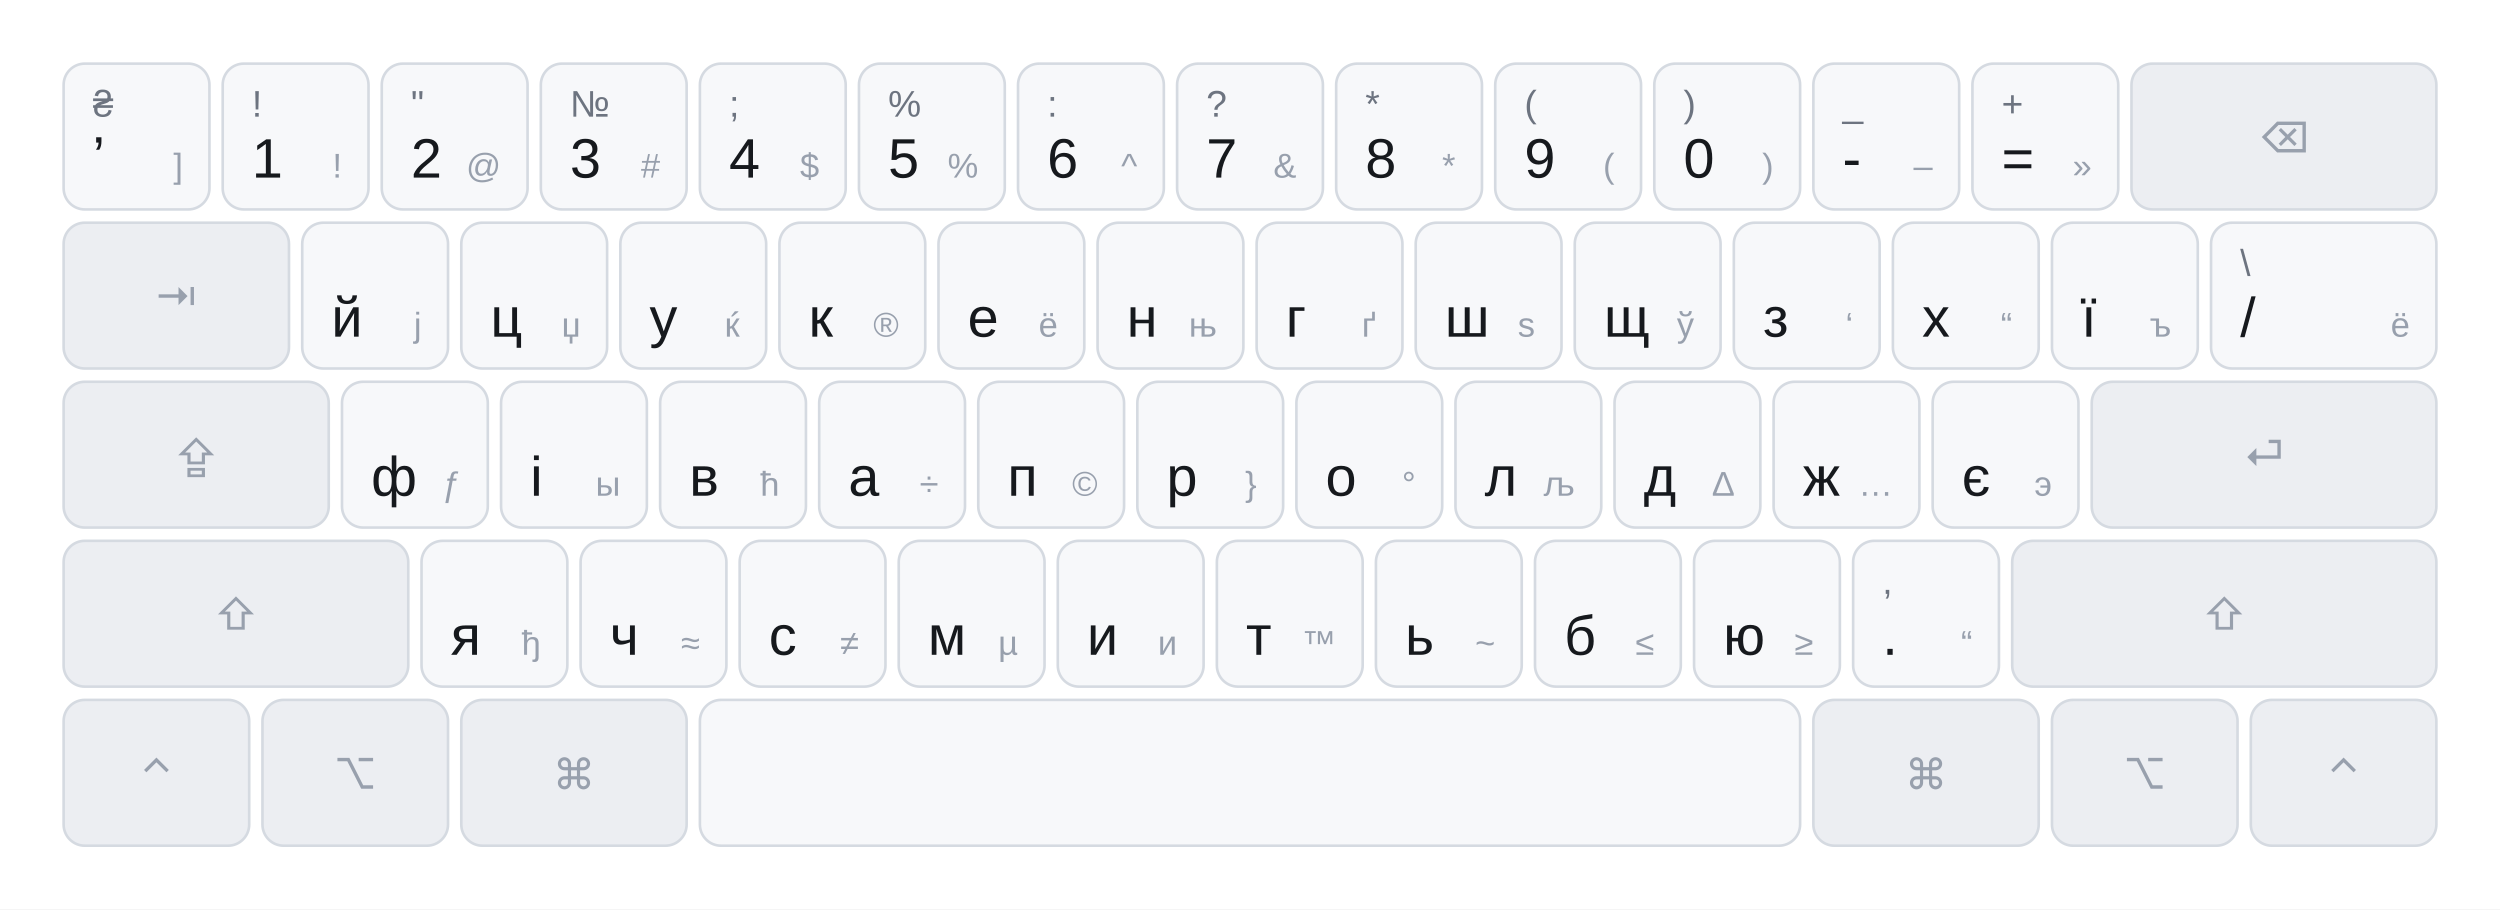
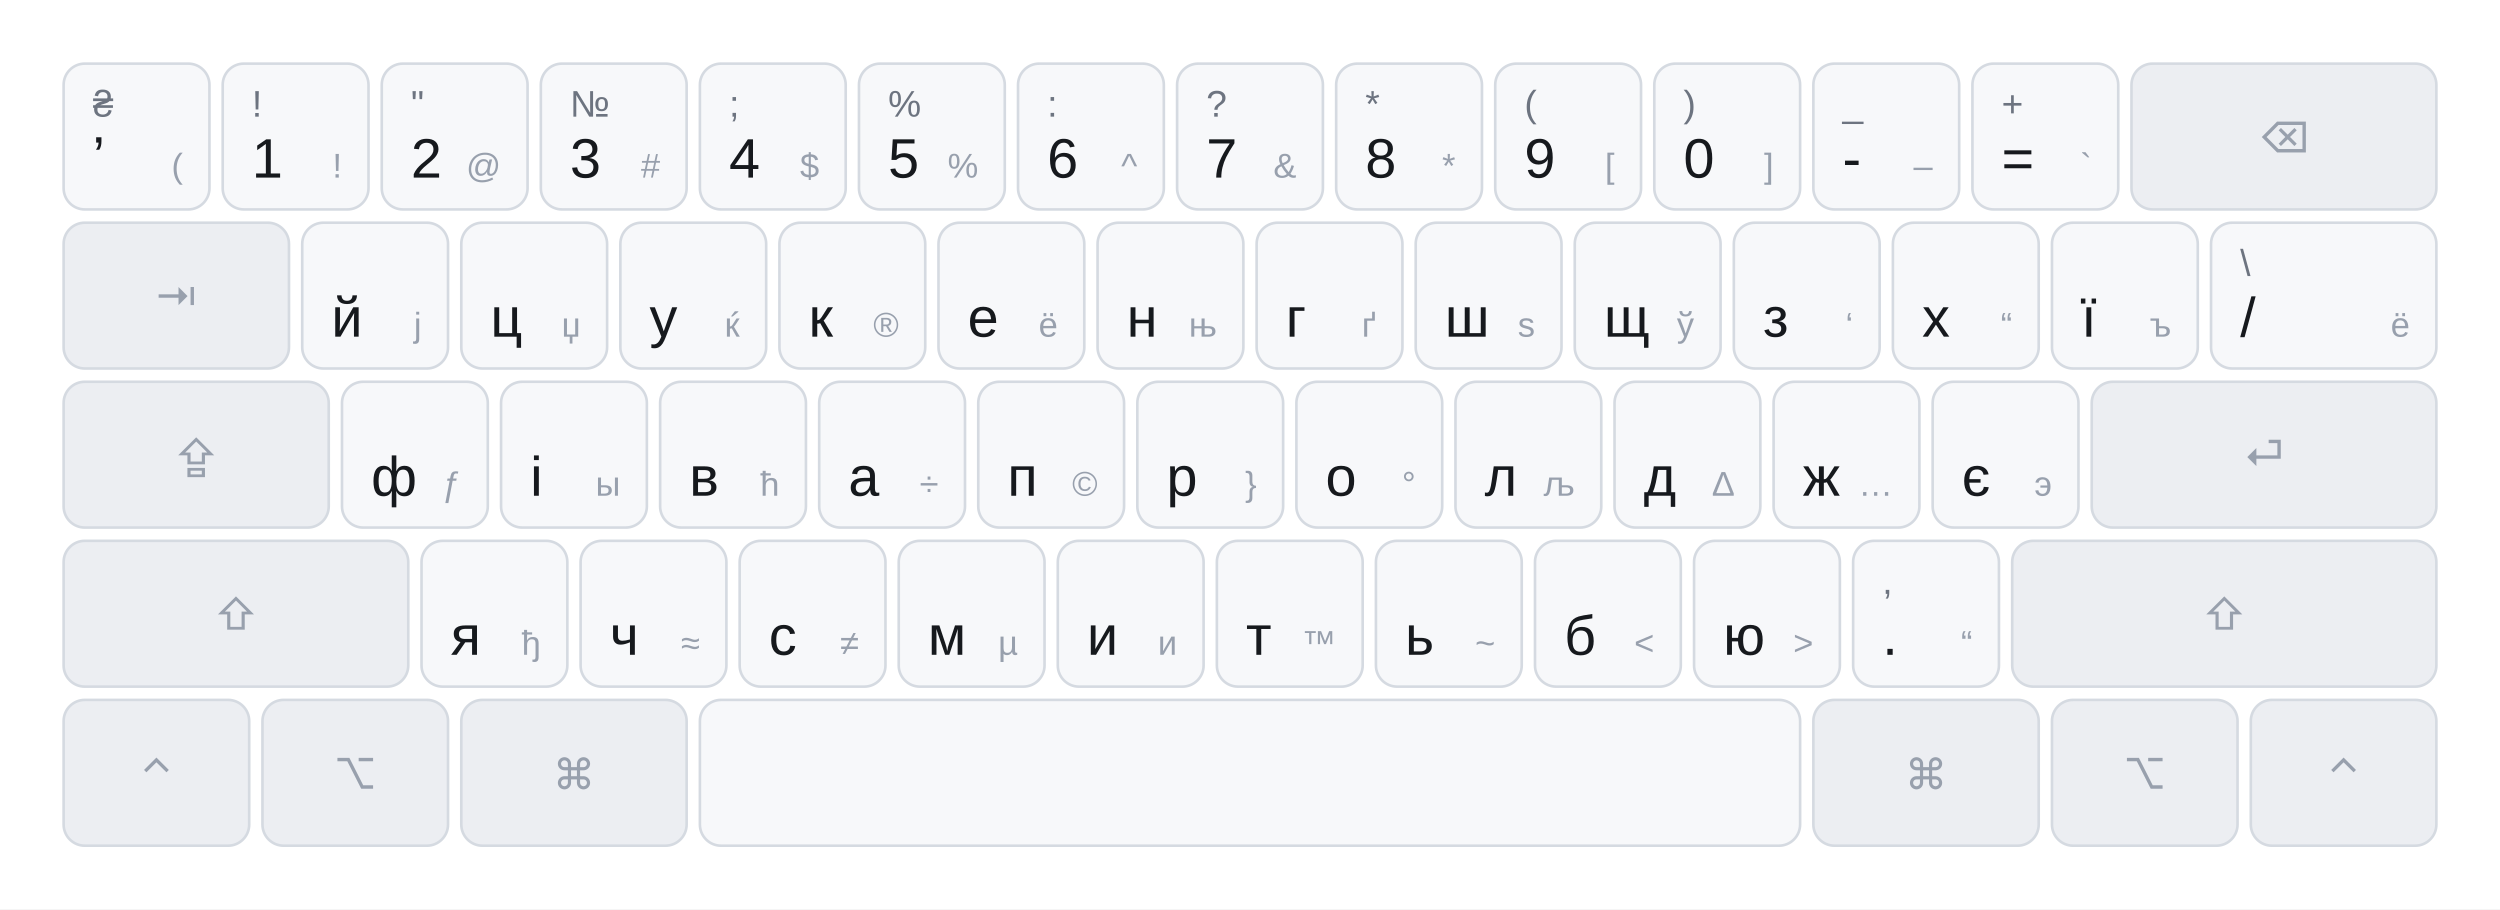
<svg xmlns="http://www.w3.org/2000/svg" width="943" height="343" viewBox="0 0 943 343" font-family="ui-sans-serif, -apple-system, BlinkMacSystemFont, 'SF Pro Text', 'Helvetica Neue', 'Segoe UI', Arial, sans-serif" role="img" aria-label="Ukrainian - Mac PC keyboard diagram: each key shows its unmodified character, its shifted character where it differs, and its option character.">
  <rect width="943" height="343" fill="#ffffff" />
  <rect x="24" y="24" width="55" height="55" rx="8" fill="#f7f8fa" stroke="#d5dae1" stroke-width="1" />
  <text x="35" y="67" font-size="21" fill="#16191d" text-anchor="start">ʼ</text>
  <text x="35" y="44" font-size="14" fill="#6d7480" text-anchor="start">₴</text>
-   <text x="69" y="67" font-size="13" fill="#98a0ad" text-anchor="end">]</text>
+   <text x="69" y="67" font-size="13" fill="#98a0ad" text-anchor="end">(</text>
  <rect x="84" y="24" width="55" height="55" rx="8" fill="#f7f8fa" stroke="#d5dae1" stroke-width="1" />
  <text x="95" y="67" font-size="21" fill="#16191d" text-anchor="start">1</text>
  <text x="95" y="44" font-size="14" fill="#6d7480" text-anchor="start">!</text>
  <text x="129" y="67" font-size="13" fill="#98a0ad" text-anchor="end">!</text>
  <rect x="144" y="24" width="55" height="55" rx="8" fill="#f7f8fa" stroke="#d5dae1" stroke-width="1" />
  <text x="155" y="67" font-size="21" fill="#16191d" text-anchor="start">2</text>
  <text x="155" y="44" font-size="14" fill="#6d7480" text-anchor="start">"</text>
  <text x="189" y="67" font-size="13" fill="#98a0ad" text-anchor="end">@</text>
  <rect x="204" y="24" width="55" height="55" rx="8" fill="#f7f8fa" stroke="#d5dae1" stroke-width="1" />
  <text x="215" y="67" font-size="21" fill="#16191d" text-anchor="start">3</text>
  <text x="215" y="44" font-size="14" fill="#6d7480" text-anchor="start">№</text>
  <text x="249" y="67" font-size="13" fill="#98a0ad" text-anchor="end">#</text>
  <rect x="264" y="24" width="55" height="55" rx="8" fill="#f7f8fa" stroke="#d5dae1" stroke-width="1" />
  <text x="275" y="67" font-size="21" fill="#16191d" text-anchor="start">4</text>
  <text x="275" y="44" font-size="14" fill="#6d7480" text-anchor="start">;</text>
  <text x="309" y="67" font-size="13" fill="#98a0ad" text-anchor="end">$</text>
  <rect x="324" y="24" width="55" height="55" rx="8" fill="#f7f8fa" stroke="#d5dae1" stroke-width="1" />
  <text x="335" y="67" font-size="21" fill="#16191d" text-anchor="start">5</text>
  <text x="335" y="44" font-size="14" fill="#6d7480" text-anchor="start">%</text>
  <text x="369" y="67" font-size="13" fill="#98a0ad" text-anchor="end">%</text>
  <rect x="384" y="24" width="55" height="55" rx="8" fill="#f7f8fa" stroke="#d5dae1" stroke-width="1" />
  <text x="395" y="67" font-size="21" fill="#16191d" text-anchor="start">6</text>
  <text x="395" y="44" font-size="14" fill="#6d7480" text-anchor="start">:</text>
  <text x="429" y="67" font-size="13" fill="#98a0ad" text-anchor="end">^</text>
  <rect x="444" y="24" width="55" height="55" rx="8" fill="#f7f8fa" stroke="#d5dae1" stroke-width="1" />
  <text x="455" y="67" font-size="21" fill="#16191d" text-anchor="start">7</text>
  <text x="455" y="44" font-size="14" fill="#6d7480" text-anchor="start">?</text>
  <text x="489" y="67" font-size="13" fill="#98a0ad" text-anchor="end">&amp;</text>
  <rect x="504" y="24" width="55" height="55" rx="8" fill="#f7f8fa" stroke="#d5dae1" stroke-width="1" />
  <text x="515" y="67" font-size="21" fill="#16191d" text-anchor="start">8</text>
  <text x="515" y="44" font-size="14" fill="#6d7480" text-anchor="start">*</text>
  <text x="549" y="67" font-size="13" fill="#98a0ad" text-anchor="end">*</text>
  <rect x="564" y="24" width="55" height="55" rx="8" fill="#f7f8fa" stroke="#d5dae1" stroke-width="1" />
  <text x="575" y="67" font-size="21" fill="#16191d" text-anchor="start">9</text>
  <text x="575" y="44" font-size="14" fill="#6d7480" text-anchor="start">(</text>
-   <text x="609" y="67" font-size="13" fill="#98a0ad" text-anchor="end">(</text>
+   <text x="609" y="67" font-size="13" fill="#98a0ad" text-anchor="end">[</text>
  <rect x="624" y="24" width="55" height="55" rx="8" fill="#f7f8fa" stroke="#d5dae1" stroke-width="1" />
  <text x="635" y="67" font-size="21" fill="#16191d" text-anchor="start">0</text>
  <text x="635" y="44" font-size="14" fill="#6d7480" text-anchor="start">)</text>
-   <text x="669" y="67" font-size="13" fill="#98a0ad" text-anchor="end">)</text>
+   <text x="669" y="67" font-size="13" fill="#98a0ad" text-anchor="end">]</text>
  <rect x="684" y="24" width="55" height="55" rx="8" fill="#f7f8fa" stroke="#d5dae1" stroke-width="1" />
  <text x="695" y="67" font-size="21" fill="#16191d" text-anchor="start">-</text>
  <text x="695" y="44" font-size="14" fill="#6d7480" text-anchor="start">_</text>
  <text x="729" y="67" font-size="13" fill="#98a0ad" text-anchor="end">–</text>
  <rect x="744" y="24" width="55" height="55" rx="8" fill="#f7f8fa" stroke="#d5dae1" stroke-width="1" />
  <text x="755" y="67" font-size="21" fill="#16191d" text-anchor="start">=</text>
  <text x="755" y="44" font-size="14" fill="#6d7480" text-anchor="start">+</text>
-   <text x="789" y="67" font-size="13" fill="#98a0ad" text-anchor="end">»</text>
+   <text x="789" y="67" font-size="13" fill="#98a0ad" text-anchor="end">`</text>
  <rect x="804" y="24" width="115" height="55" rx="8" fill="#eceef2" stroke="#d5dae1" stroke-width="1" />
  <text x="861.5" y="57.5" font-size="16" fill="#98a0ad" text-anchor="middle">⌫</text>
  <rect x="24" y="84" width="85" height="55" rx="8" fill="#eceef2" stroke="#d5dae1" stroke-width="1" />
  <text x="66.5" y="117.5" font-size="16" fill="#98a0ad" text-anchor="middle">⇥</text>
  <rect x="114" y="84" width="55" height="55" rx="8" fill="#f7f8fa" stroke="#d5dae1" stroke-width="1" />
  <text x="125" y="127" font-size="21" fill="#16191d" text-anchor="start">й</text>
  <text x="159" y="127" font-size="13" fill="#98a0ad" text-anchor="end">ј</text>
  <rect x="174" y="84" width="55" height="55" rx="8" fill="#f7f8fa" stroke="#d5dae1" stroke-width="1" />
  <text x="185" y="127" font-size="21" fill="#16191d" text-anchor="start">ц</text>
  <text x="219" y="127" font-size="13" fill="#98a0ad" text-anchor="end">џ</text>
  <rect x="234" y="84" width="55" height="55" rx="8" fill="#f7f8fa" stroke="#d5dae1" stroke-width="1" />
  <text x="245" y="127" font-size="21" fill="#16191d" text-anchor="start">у</text>
  <text x="279" y="127" font-size="13" fill="#98a0ad" text-anchor="end">ќ</text>
  <rect x="294" y="84" width="55" height="55" rx="8" fill="#f7f8fa" stroke="#d5dae1" stroke-width="1" />
  <text x="305" y="127" font-size="21" fill="#16191d" text-anchor="start">к</text>
  <text x="339" y="127" font-size="13" fill="#98a0ad" text-anchor="end">®</text>
  <rect x="354" y="84" width="55" height="55" rx="8" fill="#f7f8fa" stroke="#d5dae1" stroke-width="1" />
  <text x="365" y="127" font-size="21" fill="#16191d" text-anchor="start">е</text>
  <text x="399" y="127" font-size="13" fill="#98a0ad" text-anchor="end">ё</text>
  <rect x="414" y="84" width="55" height="55" rx="8" fill="#f7f8fa" stroke="#d5dae1" stroke-width="1" />
  <text x="425" y="127" font-size="21" fill="#16191d" text-anchor="start">н</text>
  <text x="459" y="127" font-size="13" fill="#98a0ad" text-anchor="end">њ</text>
  <rect x="474" y="84" width="55" height="55" rx="8" fill="#f7f8fa" stroke="#d5dae1" stroke-width="1" />
  <text x="485" y="127" font-size="21" fill="#16191d" text-anchor="start">г</text>
  <text x="519" y="127" font-size="13" fill="#98a0ad" text-anchor="end">ґ</text>
  <rect x="534" y="84" width="55" height="55" rx="8" fill="#f7f8fa" stroke="#d5dae1" stroke-width="1" />
  <text x="545" y="127" font-size="21" fill="#16191d" text-anchor="start">ш</text>
  <text x="579" y="127" font-size="13" fill="#98a0ad" text-anchor="end">ѕ</text>
  <rect x="594" y="84" width="55" height="55" rx="8" fill="#f7f8fa" stroke="#d5dae1" stroke-width="1" />
  <text x="605" y="127" font-size="21" fill="#16191d" text-anchor="start">щ</text>
  <text x="639" y="127" font-size="13" fill="#98a0ad" text-anchor="end">ў</text>
  <rect x="654" y="84" width="55" height="55" rx="8" fill="#f7f8fa" stroke="#d5dae1" stroke-width="1" />
  <text x="665" y="127" font-size="21" fill="#16191d" text-anchor="start">з</text>
  <text x="699" y="127" font-size="13" fill="#98a0ad" text-anchor="end">‘</text>
  <rect x="714" y="84" width="55" height="55" rx="8" fill="#f7f8fa" stroke="#d5dae1" stroke-width="1" />
  <text x="725" y="127" font-size="21" fill="#16191d" text-anchor="start">х</text>
  <text x="759" y="127" font-size="13" fill="#98a0ad" text-anchor="end">“</text>
  <rect x="774" y="84" width="55" height="55" rx="8" fill="#f7f8fa" stroke="#d5dae1" stroke-width="1" />
  <text x="785" y="127" font-size="21" fill="#16191d" text-anchor="start">ї</text>
  <text x="819" y="127" font-size="13" fill="#98a0ad" text-anchor="end">ъ</text>
  <rect x="834" y="84" width="85" height="55" rx="8" fill="#f7f8fa" stroke="#d5dae1" stroke-width="1" />
  <text x="845" y="127" font-size="21" fill="#16191d" text-anchor="start">/</text>
  <text x="845" y="104" font-size="14" fill="#6d7480" text-anchor="start">\</text>
  <text x="909" y="127" font-size="13" fill="#98a0ad" text-anchor="end">ё</text>
  <rect x="24" y="144" width="100" height="55" rx="8" fill="#eceef2" stroke="#d5dae1" stroke-width="1" />
  <text x="74" y="177.5" font-size="16" fill="#98a0ad" text-anchor="middle">⇪</text>
  <rect x="129" y="144" width="55" height="55" rx="8" fill="#f7f8fa" stroke="#d5dae1" stroke-width="1" />
  <text x="140" y="187" font-size="21" fill="#16191d" text-anchor="start">ф</text>
  <text x="174" y="187" font-size="13" fill="#98a0ad" text-anchor="end">ƒ</text>
  <rect x="189" y="144" width="55" height="55" rx="8" fill="#f7f8fa" stroke="#d5dae1" stroke-width="1" />
  <text x="200" y="187" font-size="21" fill="#16191d" text-anchor="start">і</text>
  <text x="234" y="187" font-size="13" fill="#98a0ad" text-anchor="end">ы</text>
  <rect x="249" y="144" width="55" height="55" rx="8" fill="#f7f8fa" stroke="#d5dae1" stroke-width="1" />
  <text x="260" y="187" font-size="21" fill="#16191d" text-anchor="start">в</text>
  <text x="294" y="187" font-size="13" fill="#98a0ad" text-anchor="end">ћ</text>
  <rect x="309" y="144" width="55" height="55" rx="8" fill="#f7f8fa" stroke="#d5dae1" stroke-width="1" />
  <text x="320" y="187" font-size="21" fill="#16191d" text-anchor="start">а</text>
  <text x="354" y="187" font-size="13" fill="#98a0ad" text-anchor="end">÷</text>
  <rect x="369" y="144" width="55" height="55" rx="8" fill="#f7f8fa" stroke="#d5dae1" stroke-width="1" />
  <text x="380" y="187" font-size="21" fill="#16191d" text-anchor="start">п</text>
  <text x="414" y="187" font-size="13" fill="#98a0ad" text-anchor="end">©</text>
  <rect x="429" y="144" width="55" height="55" rx="8" fill="#f7f8fa" stroke="#d5dae1" stroke-width="1" />
  <text x="440" y="187" font-size="21" fill="#16191d" text-anchor="start">р</text>
  <text x="474" y="187" font-size="13" fill="#98a0ad" text-anchor="end">}</text>
  <rect x="489" y="144" width="55" height="55" rx="8" fill="#f7f8fa" stroke="#d5dae1" stroke-width="1" />
  <text x="500" y="187" font-size="21" fill="#16191d" text-anchor="start">о</text>
  <text x="534" y="187" font-size="13" fill="#98a0ad" text-anchor="end">°</text>
  <rect x="549" y="144" width="55" height="55" rx="8" fill="#f7f8fa" stroke="#d5dae1" stroke-width="1" />
  <text x="560" y="187" font-size="21" fill="#16191d" text-anchor="start">л</text>
  <text x="594" y="187" font-size="13" fill="#98a0ad" text-anchor="end">љ</text>
  <rect x="609" y="144" width="55" height="55" rx="8" fill="#f7f8fa" stroke="#d5dae1" stroke-width="1" />
  <text x="620" y="187" font-size="21" fill="#16191d" text-anchor="start">д</text>
  <text x="654" y="187" font-size="13" fill="#98a0ad" text-anchor="end">∆</text>
  <rect x="669" y="144" width="55" height="55" rx="8" fill="#f7f8fa" stroke="#d5dae1" stroke-width="1" />
  <text x="680" y="187" font-size="21" fill="#16191d" text-anchor="start">ж</text>
  <text x="714" y="187" font-size="13" fill="#98a0ad" text-anchor="end">…</text>
  <rect x="729" y="144" width="55" height="55" rx="8" fill="#f7f8fa" stroke="#d5dae1" stroke-width="1" />
  <text x="740" y="187" font-size="21" fill="#16191d" text-anchor="start">є</text>
  <text x="774" y="187" font-size="13" fill="#98a0ad" text-anchor="end">э</text>
  <rect x="789" y="144" width="130" height="55" rx="8" fill="#eceef2" stroke="#d5dae1" stroke-width="1" />
  <text x="854" y="177.5" font-size="16" fill="#98a0ad" text-anchor="middle">⏎</text>
  <rect x="24" y="204" width="130" height="55" rx="8" fill="#eceef2" stroke="#d5dae1" stroke-width="1" />
  <text x="89" y="237.5" font-size="16" fill="#98a0ad" text-anchor="middle">⇧</text>
  <rect x="159" y="204" width="55" height="55" rx="8" fill="#f7f8fa" stroke="#d5dae1" stroke-width="1" />
  <text x="170" y="247" font-size="21" fill="#16191d" text-anchor="start">я</text>
  <text x="204" y="247" font-size="13" fill="#98a0ad" text-anchor="end">ђ</text>
  <rect x="219" y="204" width="55" height="55" rx="8" fill="#f7f8fa" stroke="#d5dae1" stroke-width="1" />
  <text x="230" y="247" font-size="21" fill="#16191d" text-anchor="start">ч</text>
  <text x="264" y="247" font-size="13" fill="#98a0ad" text-anchor="end">≈</text>
  <rect x="279" y="204" width="55" height="55" rx="8" fill="#f7f8fa" stroke="#d5dae1" stroke-width="1" />
  <text x="290" y="247" font-size="21" fill="#16191d" text-anchor="start">с</text>
  <text x="324" y="247" font-size="13" fill="#98a0ad" text-anchor="end">≠</text>
  <rect x="339" y="204" width="55" height="55" rx="8" fill="#f7f8fa" stroke="#d5dae1" stroke-width="1" />
  <text x="350" y="247" font-size="21" fill="#16191d" text-anchor="start">м</text>
  <text x="384" y="247" font-size="13" fill="#98a0ad" text-anchor="end">µ</text>
  <rect x="399" y="204" width="55" height="55" rx="8" fill="#f7f8fa" stroke="#d5dae1" stroke-width="1" />
  <text x="410" y="247" font-size="21" fill="#16191d" text-anchor="start">и</text>
  <text x="444" y="247" font-size="13" fill="#98a0ad" text-anchor="end">и</text>
  <rect x="459" y="204" width="55" height="55" rx="8" fill="#f7f8fa" stroke="#d5dae1" stroke-width="1" />
  <text x="470" y="247" font-size="21" fill="#16191d" text-anchor="start">т</text>
  <text x="504" y="247" font-size="13" fill="#98a0ad" text-anchor="end">™</text>
  <rect x="519" y="204" width="55" height="55" rx="8" fill="#f7f8fa" stroke="#d5dae1" stroke-width="1" />
  <text x="530" y="247" font-size="21" fill="#16191d" text-anchor="start">ь</text>
  <text x="564" y="247" font-size="13" fill="#98a0ad" text-anchor="end">~</text>
  <rect x="579" y="204" width="55" height="55" rx="8" fill="#f7f8fa" stroke="#d5dae1" stroke-width="1" />
  <text x="590" y="247" font-size="21" fill="#16191d" text-anchor="start">б</text>
-   <text x="624" y="247" font-size="13" fill="#98a0ad" text-anchor="end">≤</text>
+   <text x="624" y="247" font-size="13" fill="#98a0ad" text-anchor="end">&lt;</text>
  <rect x="639" y="204" width="55" height="55" rx="8" fill="#f7f8fa" stroke="#d5dae1" stroke-width="1" />
  <text x="650" y="247" font-size="21" fill="#16191d" text-anchor="start">ю</text>
-   <text x="684" y="247" font-size="13" fill="#98a0ad" text-anchor="end">≥</text>
+   <text x="684" y="247" font-size="13" fill="#98a0ad" text-anchor="end">&gt;</text>
  <rect x="699" y="204" width="55" height="55" rx="8" fill="#f7f8fa" stroke="#d5dae1" stroke-width="1" />
  <text x="710" y="247" font-size="21" fill="#16191d" text-anchor="start">.</text>
  <text x="710" y="224" font-size="14" fill="#6d7480" text-anchor="start">,</text>
  <text x="744" y="247" font-size="13" fill="#98a0ad" text-anchor="end">“</text>
  <rect x="759" y="204" width="160" height="55" rx="8" fill="#eceef2" stroke="#d5dae1" stroke-width="1" />
  <text x="839" y="237.5" font-size="16" fill="#98a0ad" text-anchor="middle">⇧</text>
  <rect x="24" y="264" width="70" height="55" rx="8" fill="#eceef2" stroke="#d5dae1" stroke-width="1" />
  <text x="59" y="297.5" font-size="16" fill="#98a0ad" text-anchor="middle">⌃</text>
  <rect x="99" y="264" width="70" height="55" rx="8" fill="#eceef2" stroke="#d5dae1" stroke-width="1" />
  <text x="134" y="297.5" font-size="16" fill="#98a0ad" text-anchor="middle">⌥</text>
  <rect x="174" y="264" width="85" height="55" rx="8" fill="#eceef2" stroke="#d5dae1" stroke-width="1" />
  <text x="216.5" y="297.5" font-size="16" fill="#98a0ad" text-anchor="middle">⌘</text>
  <rect x="264" y="264" width="415" height="55" rx="8" fill="#f7f8fa" stroke="#d5dae1" stroke-width="1" />
  <rect x="684" y="264" width="85" height="55" rx="8" fill="#eceef2" stroke="#d5dae1" stroke-width="1" />
  <text x="726.5" y="297.5" font-size="16" fill="#98a0ad" text-anchor="middle">⌘</text>
  <rect x="774" y="264" width="70" height="55" rx="8" fill="#eceef2" stroke="#d5dae1" stroke-width="1" />
  <text x="809" y="297.5" font-size="16" fill="#98a0ad" text-anchor="middle">⌥</text>
  <rect x="849" y="264" width="70" height="55" rx="8" fill="#eceef2" stroke="#d5dae1" stroke-width="1" />
  <text x="884" y="297.5" font-size="16" fill="#98a0ad" text-anchor="middle">⌃</text>
</svg>
